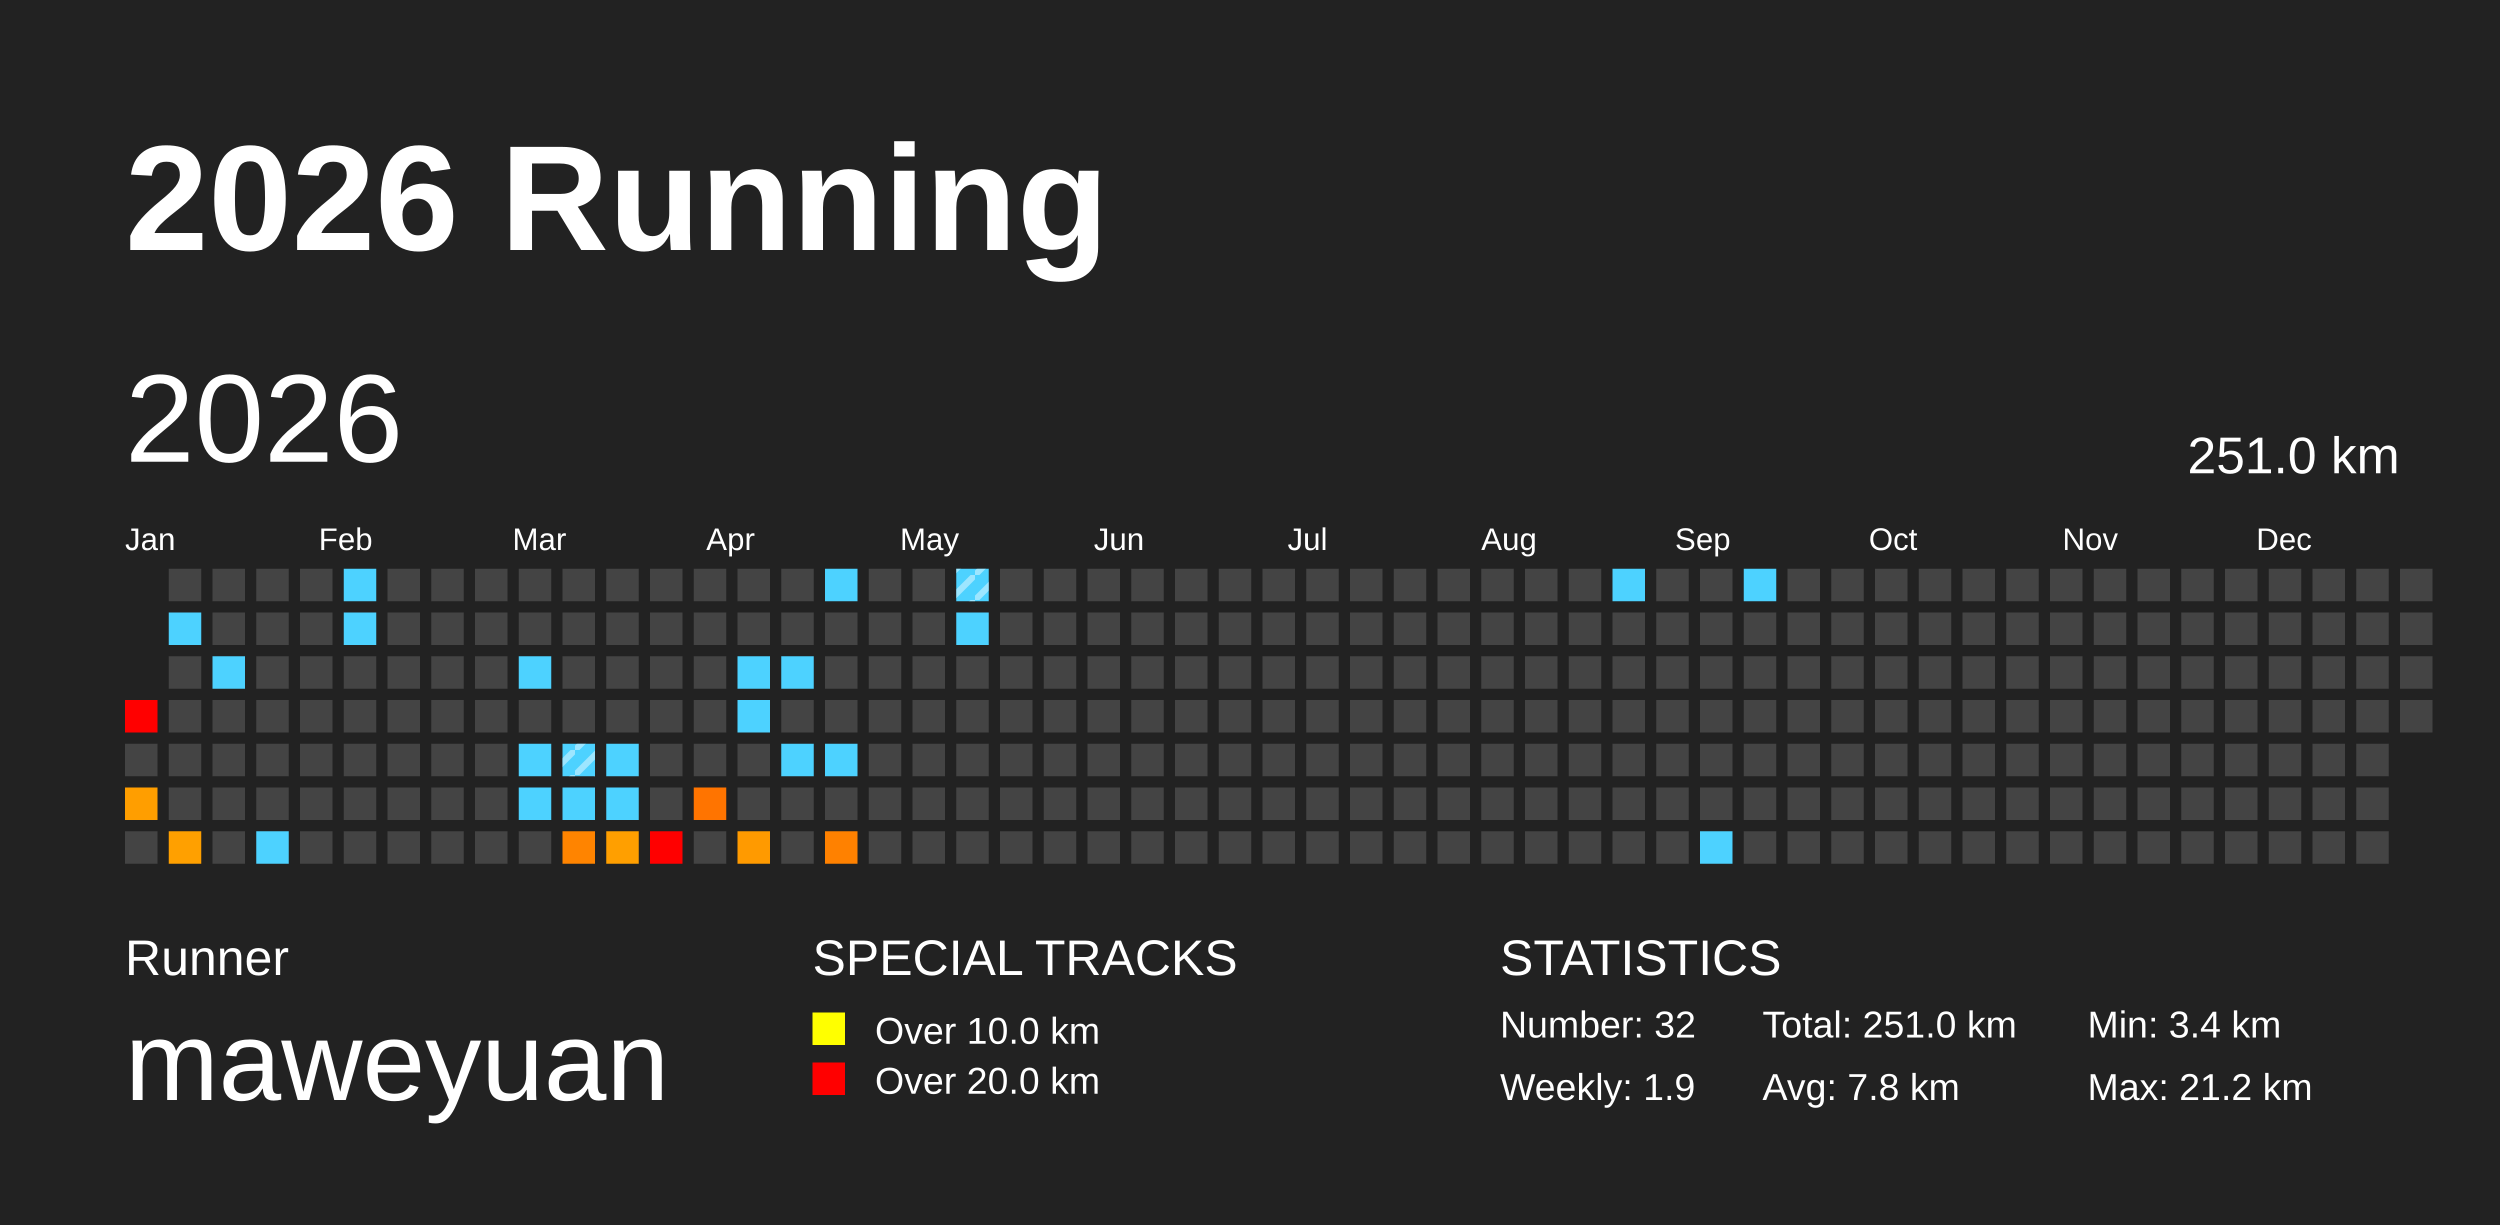
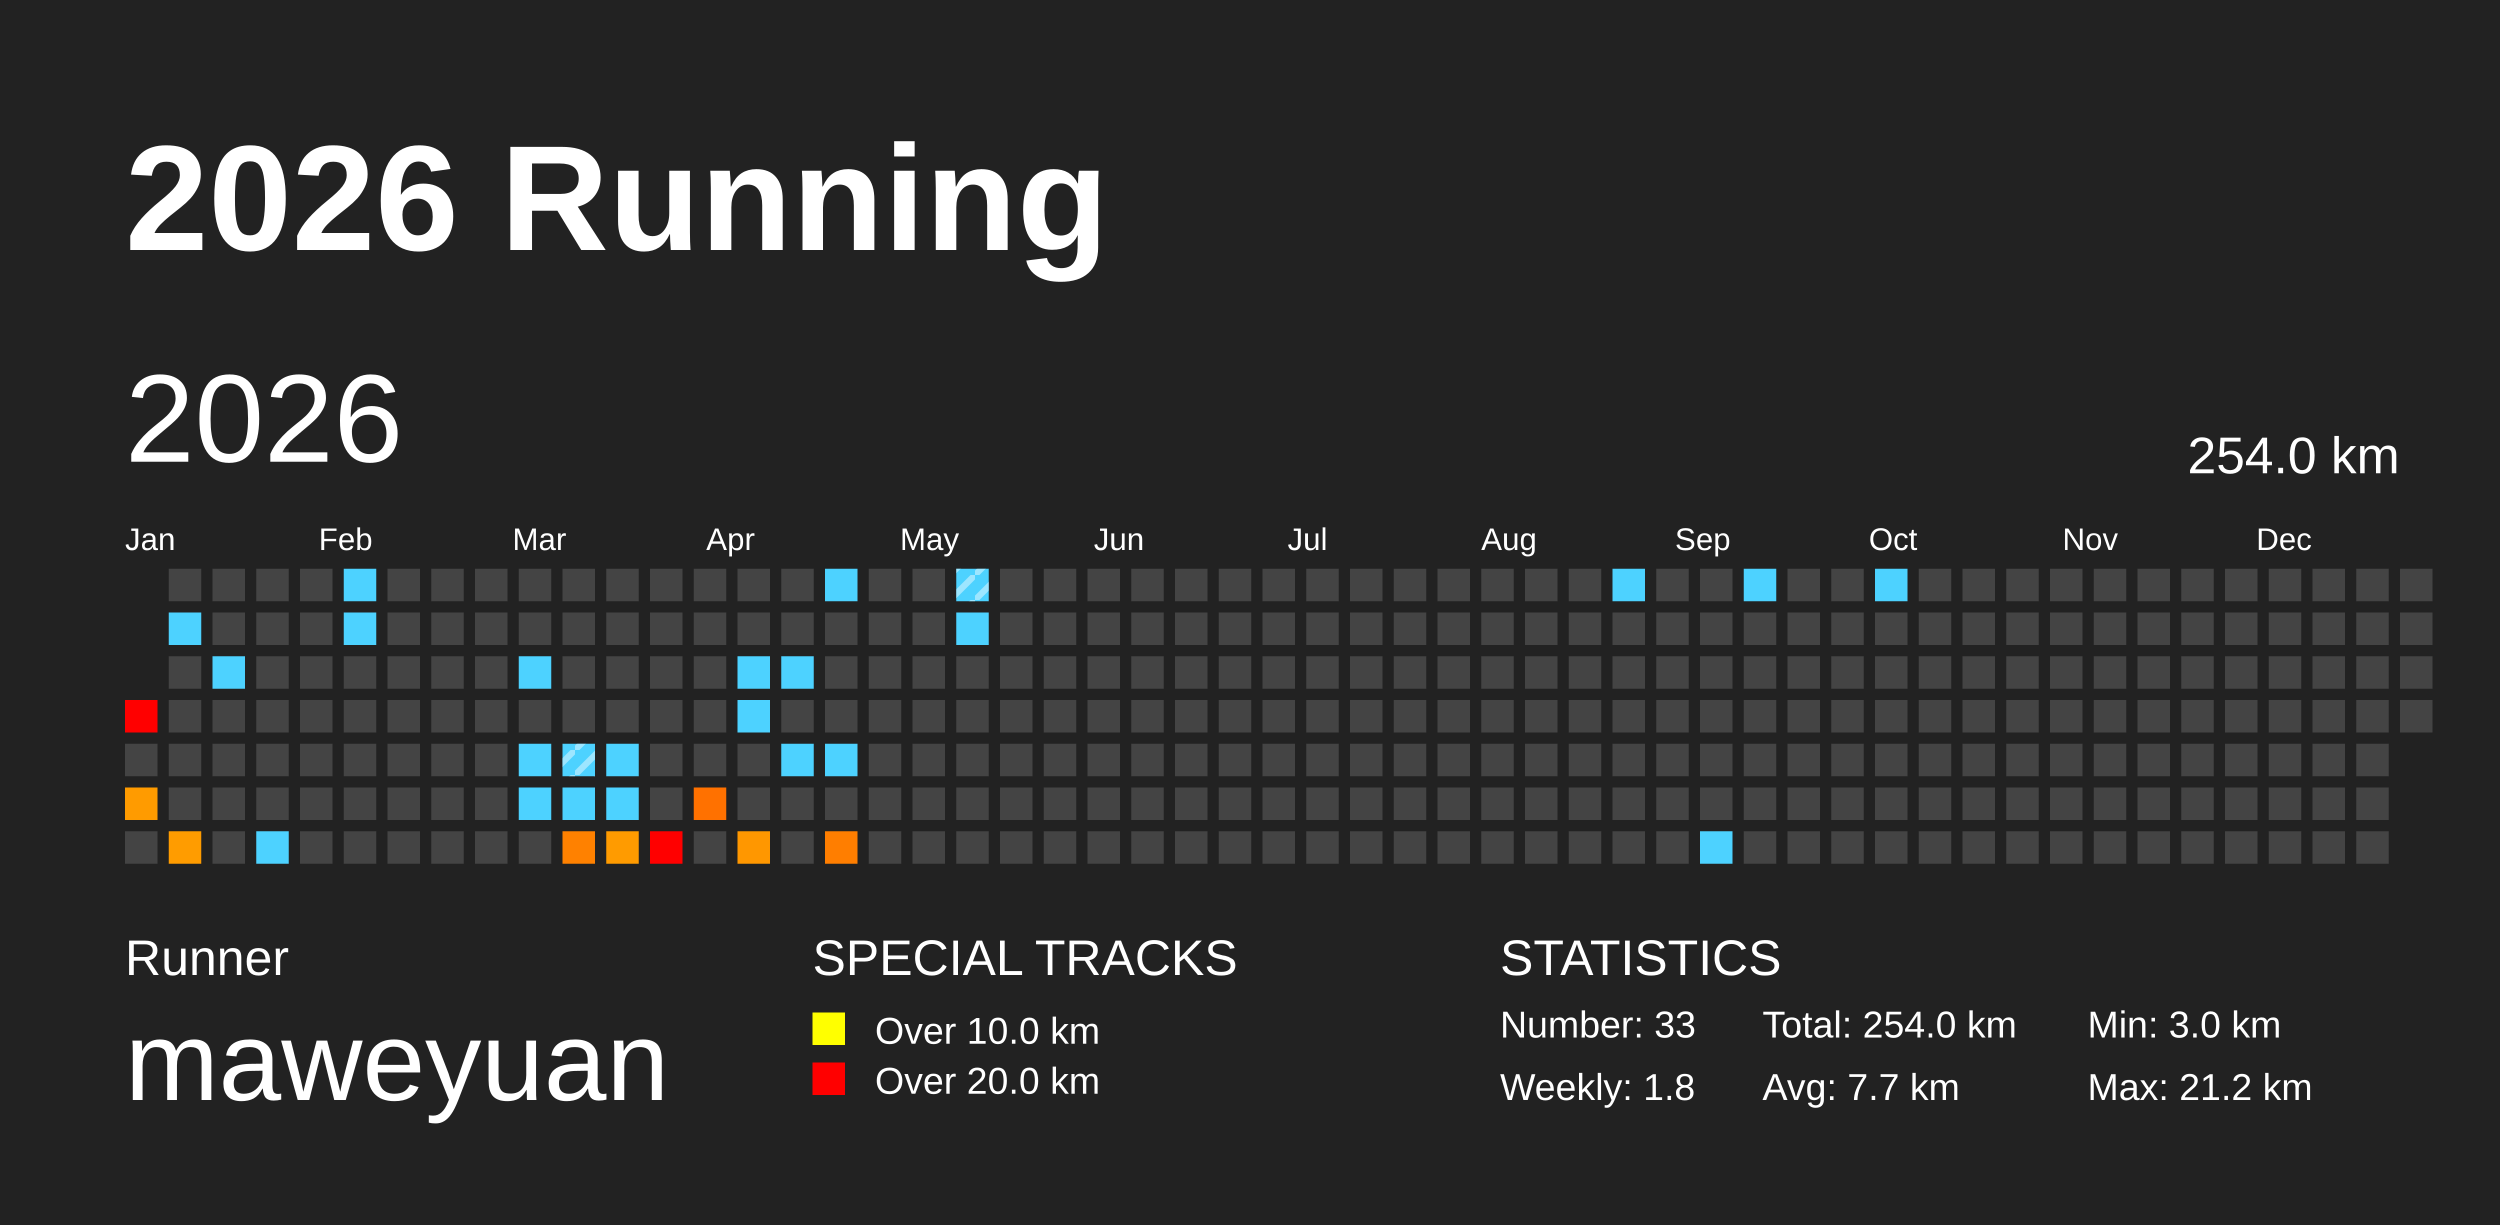
<svg xmlns="http://www.w3.org/2000/svg" baseProfile="full" height="98mm" version="1.1" viewBox="0,0,200,98" width="200mm">
  <defs>
    <pattern height="2" id="indoor-stripe" patternUnits="userSpaceOnUse" width="2">
      <line stroke="white" stroke-opacity="0.45" stroke-width="0.5" x1="0" x2="2" y1="2" y2="0" />
    </pattern>
  </defs>
  <rect fill="#222222" height="98" width="200" x="0" y="0" />
  <text fill="#FFFFFF" style="font-size:12px; font-family:Arial; font-weight:bold;" x="10" y="20">2026 Running</text>
  <text fill="#FFFFFF" style="font-size:4px; font-family:Arial" x="10" y="78">Runner</text>
  <text fill="#FFFFFF" style="font-size:9px; font-family:Arial" x="10" y="88">maweyuan</text>
  <text fill="#FFFFFF" style="font-size:4px; font-family:Arial" x="65" y="78">SPECIAL TRACKS</text>
  <rect fill="yellow" height="2.6" width="2.6" x="65" y="81" />
  <text fill="#FFFFFF" style="font-size:3px; font-family:Arial" x="70" y="83.5">Over 10.0 km</text>
  <rect fill="red" height="2.6" width="2.6" x="65" y="85" />
  <text fill="#FFFFFF" style="font-size:3px; font-family:Arial" x="70" y="87.5">Over 20.0 km</text>
  <text fill="#FFFFFF" style="font-size:4px; font-family:Arial" x="120" y="78">STATISTICS</text>
-   <text fill="#FFFFFF" style="font-size:3px; font-family:Arial" x="120" y="83">Number: 32</text>
-   <text fill="#FFFFFF" style="font-size:3px; font-family:Arial" x="120" y="88">Weekly: 1.9</text>
-   <text fill="#FFFFFF" style="font-size:3px; font-family:Arial" x="141" y="83">Total: 251.0 km</text>
-   <text fill="#FFFFFF" style="font-size:3px; font-family:Arial" x="141" y="88">Avg: 7.8 km</text>
-   <text fill="#FFFFFF" style="font-size:3px; font-family:Arial" x="167" y="83">Min: 3.4 km</text>
+   <text fill="#FFFFFF" style="font-size:3px; font-family:Arial" x="120" y="83">Number: 33</text>
+   <text fill="#FFFFFF" style="font-size:3px; font-family:Arial" x="120" y="88">Weekly: 1.8</text>
+   <text fill="#FFFFFF" style="font-size:3px; font-family:Arial" x="141" y="83">Total: 254.0 km</text>
+   <text fill="#FFFFFF" style="font-size:3px; font-family:Arial" x="141" y="88">Avg: 7.7 km</text>
+   <text fill="#FFFFFF" style="font-size:3px; font-family:Arial" x="167" y="83">Min: 3.0 km</text>
  <text fill="#FFFFFF" style="font-size:3px; font-family:Arial" x="167" y="88">Max: 21.2 km</text>
  <text dominant-baseline="hanging" fill="#FFFFFF" style="font-size:10.0px; font-family:Arial;" x="10" y="30">2026</text>
-   <text dominant-baseline="hanging" fill="#FFFFFF" style="font-size:4.125px; font-family:Arial;" x="175" y="35">251.0 km</text>
+   <text dominant-baseline="hanging" fill="#FFFFFF" style="font-size:4.125px; font-family:Arial;" x="175" y="35">254.0 km</text>
  <text fill="#FFFFFF" style="font-size:2.5px; font-family:Arial" x="10.0" y="44">Jan</text>
  <text fill="#FFFFFF" style="font-size:2.5px; font-family:Arial" x="25.5" y="44">Feb</text>
  <text fill="#FFFFFF" style="font-size:2.5px; font-family:Arial" x="41.0" y="44">Mar</text>
  <text fill="#FFFFFF" style="font-size:2.5px; font-family:Arial" x="56.5" y="44">Apr</text>
  <text fill="#FFFFFF" style="font-size:2.5px; font-family:Arial" x="72.0" y="44">May</text>
  <text fill="#FFFFFF" style="font-size:2.5px; font-family:Arial" x="87.5" y="44">Jun</text>
  <text fill="#FFFFFF" style="font-size:2.5px; font-family:Arial" x="103.0" y="44">Jul</text>
  <text fill="#FFFFFF" style="font-size:2.5px; font-family:Arial" x="118.5" y="44">Aug</text>
  <text fill="#FFFFFF" style="font-size:2.5px; font-family:Arial" x="134.0" y="44">Sep</text>
  <text fill="#FFFFFF" style="font-size:2.5px; font-family:Arial" x="149.5" y="44">Oct</text>
  <text fill="#FFFFFF" style="font-size:2.5px; font-family:Arial" x="165.0" y="44">Nov</text>
  <text fill="#FFFFFF" style="font-size:2.5px; font-family:Arial" x="180.5" y="44">Dec</text>
  <rect fill="red" height="2.6" width="2.6" x="10.0" y="56.0" />
  <rect fill="#444444" height="2.6" width="2.6" x="10.0" y="59.5" />
-   <rect fill="#ff9e00" height="2.6" width="2.6" x="10.0" y="63.0" />
+   <rect fill="#ff9b00" height="2.6" width="2.6" x="10.0" y="63.0" />
  <rect fill="#444444" height="2.6" width="2.6" x="10.0" y="66.5" />
  <rect fill="#444444" height="2.6" width="2.6" x="13.5" y="45.5" />
  <rect fill="#4dd2ff" height="2.6" width="2.6" x="13.5" y="49.0" />
  <rect fill="#444444" height="2.6" width="2.6" x="13.5" y="52.5" />
  <rect fill="#444444" height="2.6" width="2.6" x="13.5" y="56.0" />
  <rect fill="#444444" height="2.6" width="2.6" x="13.5" y="59.5" />
  <rect fill="#444444" height="2.6" width="2.6" x="13.5" y="63.0" />
-   <rect fill="#ffa000" height="2.6" width="2.6" x="13.5" y="66.5" />
+   <rect fill="#ff9c00" height="2.6" width="2.6" x="13.5" y="66.5" />
  <rect fill="#444444" height="2.6" width="2.6" x="17.0" y="45.5" />
  <rect fill="#444444" height="2.6" width="2.6" x="17.0" y="49.0" />
  <rect fill="#4dd2ff" height="2.6" width="2.6" x="17.0" y="52.5" />
  <rect fill="#444444" height="2.6" width="2.6" x="17.0" y="56.0" />
  <rect fill="#444444" height="2.6" width="2.6" x="17.0" y="59.5" />
  <rect fill="#444444" height="2.6" width="2.6" x="17.0" y="63.0" />
  <rect fill="#444444" height="2.6" width="2.6" x="17.0" y="66.5" />
  <rect fill="#444444" height="2.6" width="2.6" x="20.5" y="45.5" />
  <rect fill="#444444" height="2.6" width="2.6" x="20.5" y="49.0" />
  <rect fill="#444444" height="2.6" width="2.6" x="20.5" y="52.5" />
  <rect fill="#444444" height="2.6" width="2.6" x="20.5" y="56.0" />
  <rect fill="#444444" height="2.6" width="2.6" x="20.5" y="59.5" />
  <rect fill="#444444" height="2.6" width="2.6" x="20.5" y="63.0" />
  <rect fill="#4dd2ff" height="2.6" width="2.6" x="20.5" y="66.5" />
  <rect fill="#444444" height="2.6" width="2.6" x="24.0" y="45.5" />
  <rect fill="#444444" height="2.6" width="2.6" x="24.0" y="49.0" />
  <rect fill="#444444" height="2.6" width="2.6" x="24.0" y="52.5" />
  <rect fill="#444444" height="2.6" width="2.6" x="24.0" y="56.0" />
  <rect fill="#444444" height="2.6" width="2.6" x="24.0" y="59.5" />
  <rect fill="#444444" height="2.6" width="2.6" x="24.0" y="63.0" />
  <rect fill="#444444" height="2.6" width="2.6" x="24.0" y="66.5" />
  <rect fill="#4dd2ff" height="2.6" width="2.6" x="27.5" y="45.5" />
  <rect fill="#4dd2ff" height="2.6" width="2.6" x="27.5" y="49.0" />
  <rect fill="#444444" height="2.6" width="2.6" x="27.5" y="52.5" />
  <rect fill="#444444" height="2.6" width="2.6" x="27.5" y="56.0" />
  <rect fill="#444444" height="2.6" width="2.6" x="27.5" y="59.5" />
  <rect fill="#444444" height="2.6" width="2.6" x="27.5" y="63.0" />
  <rect fill="#444444" height="2.6" width="2.6" x="27.5" y="66.5" />
  <rect fill="#444444" height="2.6" width="2.6" x="31.0" y="45.5" />
  <rect fill="#444444" height="2.6" width="2.6" x="31.0" y="49.0" />
  <rect fill="#444444" height="2.6" width="2.6" x="31.0" y="52.5" />
  <rect fill="#444444" height="2.6" width="2.6" x="31.0" y="56.0" />
  <rect fill="#444444" height="2.6" width="2.6" x="31.0" y="59.5" />
  <rect fill="#444444" height="2.6" width="2.6" x="31.0" y="63.0" />
  <rect fill="#444444" height="2.6" width="2.6" x="31.0" y="66.5" />
  <rect fill="#444444" height="2.6" width="2.6" x="34.5" y="45.5" />
  <rect fill="#444444" height="2.6" width="2.6" x="34.5" y="49.0" />
  <rect fill="#444444" height="2.6" width="2.6" x="34.5" y="52.5" />
  <rect fill="#444444" height="2.6" width="2.6" x="34.5" y="56.0" />
  <rect fill="#444444" height="2.6" width="2.6" x="34.5" y="59.5" />
  <rect fill="#444444" height="2.6" width="2.6" x="34.5" y="63.0" />
  <rect fill="#444444" height="2.6" width="2.6" x="34.5" y="66.5" />
  <rect fill="#444444" height="2.6" width="2.6" x="38.0" y="45.5" />
  <rect fill="#444444" height="2.6" width="2.6" x="38.0" y="49.0" />
  <rect fill="#444444" height="2.6" width="2.6" x="38.0" y="52.5" />
  <rect fill="#444444" height="2.6" width="2.6" x="38.0" y="56.0" />
  <rect fill="#444444" height="2.6" width="2.6" x="38.0" y="59.5" />
  <rect fill="#444444" height="2.6" width="2.6" x="38.0" y="63.0" />
  <rect fill="#444444" height="2.6" width="2.6" x="38.0" y="66.5" />
  <rect fill="#444444" height="2.6" width="2.6" x="41.5" y="45.5" />
  <rect fill="#444444" height="2.6" width="2.6" x="41.5" y="49.0" />
  <rect fill="#4dd2ff" height="2.6" width="2.6" x="41.5" y="52.5" />
  <rect fill="#444444" height="2.6" width="2.6" x="41.5" y="56.0" />
  <rect fill="#4dd2ff" height="2.6" width="2.6" x="41.5" y="59.5" />
  <rect fill="#4dd2ff" height="2.6" width="2.6" x="41.5" y="63.0" />
  <rect fill="#444444" height="2.6" width="2.6" x="41.5" y="66.5" />
  <rect fill="#444444" height="2.6" width="2.6" x="45.0" y="45.5" />
  <rect fill="#444444" height="2.6" width="2.6" x="45.0" y="49.0" />
  <rect fill="#444444" height="2.6" width="2.6" x="45.0" y="52.5" />
  <rect fill="#444444" height="2.6" width="2.6" x="45.0" y="56.0" />
  <rect fill="#4dd2ff" height="2.6" width="2.6" x="45.0" y="59.5" />
  <rect fill="url(#indoor-stripe)" height="2.6" style="pointer-events: none;" width="2.6" x="45.0" y="59.5" />
  <rect fill="#4dd2ff" height="2.6" width="2.6" x="45.0" y="63.0" />
-   <rect fill="#ff8400" height="2.6" width="2.6" x="45.0" y="66.5" />
+   <rect fill="#ff8100" height="2.6" width="2.6" x="45.0" y="66.5" />
  <rect fill="#444444" height="2.6" width="2.6" x="48.5" y="45.5" />
  <rect fill="#444444" height="2.6" width="2.6" x="48.5" y="49.0" />
  <rect fill="#444444" height="2.6" width="2.6" x="48.5" y="52.5" />
  <rect fill="#444444" height="2.6" width="2.6" x="48.5" y="56.0" />
  <rect fill="#4dd2ff" height="2.6" width="2.6" x="48.5" y="59.5" />
  <rect fill="#4dd2ff" height="2.6" width="2.6" x="48.5" y="63.0" />
-   <rect fill="#ff9f00" height="2.6" width="2.6" x="48.5" y="66.5" />
+   <rect fill="#ff9b00" height="2.6" width="2.6" x="48.5" y="66.5" />
  <rect fill="#444444" height="2.6" width="2.6" x="52.0" y="45.5" />
  <rect fill="#444444" height="2.6" width="2.6" x="52.0" y="49.0" />
  <rect fill="#444444" height="2.6" width="2.6" x="52.0" y="52.5" />
  <rect fill="#444444" height="2.6" width="2.6" x="52.0" y="56.0" />
  <rect fill="#444444" height="2.6" width="2.6" x="52.0" y="59.5" />
  <rect fill="#444444" height="2.6" width="2.6" x="52.0" y="63.0" />
  <rect fill="red" height="2.6" width="2.6" x="52.0" y="66.5" />
  <rect fill="#444444" height="2.6" width="2.6" x="55.5" y="45.5" />
  <rect fill="#444444" height="2.6" width="2.6" x="55.5" y="49.0" />
  <rect fill="#444444" height="2.6" width="2.6" x="55.5" y="52.5" />
  <rect fill="#444444" height="2.6" width="2.6" x="55.5" y="56.0" />
  <rect fill="#444444" height="2.6" width="2.6" x="55.5" y="59.5" />
-   <rect fill="#ff7400" height="2.6" width="2.6" x="55.5" y="63.0" />
+   <rect fill="#ff7100" height="2.6" width="2.6" x="55.5" y="63.0" />
  <rect fill="#444444" height="2.6" width="2.6" x="55.5" y="66.5" />
  <rect fill="#444444" height="2.6" width="2.6" x="59.0" y="45.5" />
  <rect fill="#444444" height="2.6" width="2.6" x="59.0" y="49.0" />
  <rect fill="#4dd2ff" height="2.6" width="2.6" x="59.0" y="52.5" />
  <rect fill="#4dd2ff" height="2.6" width="2.6" x="59.0" y="56.0" />
  <rect fill="#444444" height="2.6" width="2.6" x="59.0" y="59.5" />
  <rect fill="#444444" height="2.6" width="2.6" x="59.0" y="63.0" />
-   <rect fill="#ff9a00" height="2.6" width="2.6" x="59.0" y="66.5" />
+   <rect fill="#ff9700" height="2.6" width="2.6" x="59.0" y="66.5" />
  <rect fill="#444444" height="2.6" width="2.6" x="62.5" y="45.5" />
  <rect fill="#444444" height="2.6" width="2.6" x="62.5" y="49.0" />
  <rect fill="#4dd2ff" height="2.6" width="2.6" x="62.5" y="52.5" />
  <rect fill="#444444" height="2.6" width="2.6" x="62.5" y="56.0" />
  <rect fill="#4dd2ff" height="2.6" width="2.6" x="62.5" y="59.5" />
  <rect fill="#444444" height="2.6" width="2.6" x="62.5" y="63.0" />
  <rect fill="#444444" height="2.6" width="2.6" x="62.5" y="66.5" />
  <rect fill="#4dd2ff" height="2.6" width="2.6" x="66.0" y="45.5" />
  <rect fill="#444444" height="2.6" width="2.6" x="66.0" y="49.0" />
  <rect fill="#444444" height="2.6" width="2.6" x="66.0" y="52.5" />
  <rect fill="#444444" height="2.6" width="2.6" x="66.0" y="56.0" />
  <rect fill="#4dd2ff" height="2.6" width="2.6" x="66.0" y="59.5" />
  <rect fill="#444444" height="2.6" width="2.6" x="66.0" y="63.0" />
-   <rect fill="#ff8100" height="2.6" width="2.6" x="66.0" y="66.5" />
+   <rect fill="#ff7e00" height="2.6" width="2.6" x="66.0" y="66.5" />
  <rect fill="#444444" height="2.6" width="2.6" x="69.5" y="45.5" />
  <rect fill="#444444" height="2.6" width="2.6" x="69.5" y="49.0" />
  <rect fill="#444444" height="2.6" width="2.6" x="69.5" y="52.5" />
  <rect fill="#444444" height="2.6" width="2.6" x="69.5" y="56.0" />
  <rect fill="#444444" height="2.6" width="2.6" x="69.5" y="59.5" />
  <rect fill="#444444" height="2.6" width="2.6" x="69.5" y="63.0" />
  <rect fill="#444444" height="2.6" width="2.6" x="69.5" y="66.5" />
  <rect fill="#444444" height="2.6" width="2.6" x="73.0" y="45.5" />
  <rect fill="#444444" height="2.6" width="2.6" x="73.0" y="49.0" />
  <rect fill="#444444" height="2.6" width="2.6" x="73.0" y="52.5" />
  <rect fill="#444444" height="2.6" width="2.6" x="73.0" y="56.0" />
  <rect fill="#444444" height="2.6" width="2.6" x="73.0" y="59.5" />
  <rect fill="#444444" height="2.6" width="2.6" x="73.0" y="63.0" />
  <rect fill="#444444" height="2.6" width="2.6" x="73.0" y="66.5" />
  <rect fill="#4dd2ff" height="2.6" width="2.6" x="76.5" y="45.5" />
  <rect fill="url(#indoor-stripe)" height="2.6" style="pointer-events: none;" width="2.6" x="76.5" y="45.5" />
  <rect fill="#4dd2ff" height="2.6" width="2.6" x="76.5" y="49.0" />
  <rect fill="#444444" height="2.6" width="2.6" x="76.5" y="52.5" />
  <rect fill="#444444" height="2.6" width="2.6" x="76.5" y="56.0" />
  <rect fill="#444444" height="2.6" width="2.6" x="76.5" y="59.5" />
  <rect fill="#444444" height="2.6" width="2.6" x="76.5" y="63.0" />
  <rect fill="#444444" height="2.6" width="2.6" x="76.5" y="66.5" />
  <rect fill="#444444" height="2.6" width="2.6" x="80.0" y="45.5" />
  <rect fill="#444444" height="2.6" width="2.6" x="80.0" y="49.0" />
  <rect fill="#444444" height="2.6" width="2.6" x="80.0" y="52.5" />
  <rect fill="#444444" height="2.6" width="2.6" x="80.0" y="56.0" />
  <rect fill="#444444" height="2.6" width="2.6" x="80.0" y="59.5" />
  <rect fill="#444444" height="2.6" width="2.6" x="80.0" y="63.0" />
  <rect fill="#444444" height="2.6" width="2.6" x="80.0" y="66.5" />
  <rect fill="#444444" height="2.6" width="2.6" x="83.5" y="45.5" />
  <rect fill="#444444" height="2.6" width="2.6" x="83.5" y="49.0" />
  <rect fill="#444444" height="2.6" width="2.6" x="83.5" y="52.5" />
  <rect fill="#444444" height="2.6" width="2.6" x="83.5" y="56.0" />
  <rect fill="#444444" height="2.6" width="2.6" x="83.5" y="59.5" />
  <rect fill="#444444" height="2.6" width="2.6" x="83.5" y="63.0" />
  <rect fill="#444444" height="2.6" width="2.6" x="83.5" y="66.5" />
  <rect fill="#444444" height="2.6" width="2.6" x="87.0" y="45.5" />
  <rect fill="#444444" height="2.6" width="2.6" x="87.0" y="49.0" />
  <rect fill="#444444" height="2.6" width="2.6" x="87.0" y="52.5" />
  <rect fill="#444444" height="2.6" width="2.6" x="87.0" y="56.0" />
  <rect fill="#444444" height="2.6" width="2.6" x="87.0" y="59.5" />
  <rect fill="#444444" height="2.6" width="2.6" x="87.0" y="63.0" />
  <rect fill="#444444" height="2.6" width="2.6" x="87.0" y="66.5" />
  <rect fill="#444444" height="2.6" width="2.6" x="90.5" y="45.5" />
  <rect fill="#444444" height="2.6" width="2.6" x="90.5" y="49.0" />
  <rect fill="#444444" height="2.6" width="2.6" x="90.5" y="52.5" />
  <rect fill="#444444" height="2.6" width="2.6" x="90.5" y="56.0" />
  <rect fill="#444444" height="2.6" width="2.6" x="90.5" y="59.5" />
  <rect fill="#444444" height="2.6" width="2.6" x="90.5" y="63.0" />
  <rect fill="#444444" height="2.6" width="2.6" x="90.5" y="66.5" />
  <rect fill="#444444" height="2.6" width="2.6" x="94.0" y="45.5" />
  <rect fill="#444444" height="2.6" width="2.6" x="94.0" y="49.0" />
  <rect fill="#444444" height="2.6" width="2.6" x="94.0" y="52.5" />
  <rect fill="#444444" height="2.6" width="2.6" x="94.0" y="56.0" />
  <rect fill="#444444" height="2.6" width="2.6" x="94.0" y="59.5" />
  <rect fill="#444444" height="2.6" width="2.6" x="94.0" y="63.0" />
  <rect fill="#444444" height="2.6" width="2.6" x="94.0" y="66.5" />
  <rect fill="#444444" height="2.6" width="2.6" x="97.5" y="45.5" />
  <rect fill="#444444" height="2.6" width="2.6" x="97.5" y="49.0" />
  <rect fill="#444444" height="2.6" width="2.6" x="97.5" y="52.5" />
  <rect fill="#444444" height="2.6" width="2.6" x="97.5" y="56.0" />
  <rect fill="#444444" height="2.6" width="2.6" x="97.5" y="59.5" />
  <rect fill="#444444" height="2.6" width="2.6" x="97.5" y="63.0" />
  <rect fill="#444444" height="2.6" width="2.6" x="97.5" y="66.5" />
  <rect fill="#444444" height="2.6" width="2.6" x="101.0" y="45.5" />
  <rect fill="#444444" height="2.6" width="2.6" x="101.0" y="49.0" />
  <rect fill="#444444" height="2.6" width="2.6" x="101.0" y="52.5" />
  <rect fill="#444444" height="2.6" width="2.6" x="101.0" y="56.0" />
  <rect fill="#444444" height="2.6" width="2.6" x="101.0" y="59.5" />
  <rect fill="#444444" height="2.6" width="2.6" x="101.0" y="63.0" />
  <rect fill="#444444" height="2.6" width="2.6" x="101.0" y="66.5" />
  <rect fill="#444444" height="2.6" width="2.6" x="104.5" y="45.5" />
  <rect fill="#444444" height="2.6" width="2.6" x="104.5" y="49.0" />
  <rect fill="#444444" height="2.6" width="2.6" x="104.5" y="52.5" />
  <rect fill="#444444" height="2.6" width="2.6" x="104.5" y="56.0" />
  <rect fill="#444444" height="2.6" width="2.6" x="104.5" y="59.5" />
  <rect fill="#444444" height="2.6" width="2.6" x="104.5" y="63.0" />
  <rect fill="#444444" height="2.6" width="2.6" x="104.5" y="66.5" />
  <rect fill="#444444" height="2.6" width="2.6" x="108.0" y="45.5" />
  <rect fill="#444444" height="2.6" width="2.6" x="108.0" y="49.0" />
  <rect fill="#444444" height="2.6" width="2.6" x="108.0" y="52.5" />
  <rect fill="#444444" height="2.6" width="2.6" x="108.0" y="56.0" />
  <rect fill="#444444" height="2.6" width="2.6" x="108.0" y="59.5" />
  <rect fill="#444444" height="2.6" width="2.6" x="108.0" y="63.0" />
  <rect fill="#444444" height="2.6" width="2.6" x="108.0" y="66.5" />
  <rect fill="#444444" height="2.6" width="2.6" x="111.5" y="45.5" />
  <rect fill="#444444" height="2.6" width="2.6" x="111.5" y="49.0" />
  <rect fill="#444444" height="2.6" width="2.6" x="111.5" y="52.5" />
  <rect fill="#444444" height="2.6" width="2.6" x="111.5" y="56.0" />
  <rect fill="#444444" height="2.6" width="2.6" x="111.5" y="59.5" />
  <rect fill="#444444" height="2.6" width="2.6" x="111.5" y="63.0" />
  <rect fill="#444444" height="2.6" width="2.6" x="111.5" y="66.5" />
  <rect fill="#444444" height="2.6" width="2.6" x="115.0" y="45.5" />
  <rect fill="#444444" height="2.6" width="2.6" x="115.0" y="49.0" />
  <rect fill="#444444" height="2.6" width="2.6" x="115.0" y="52.5" />
  <rect fill="#444444" height="2.6" width="2.6" x="115.0" y="56.0" />
  <rect fill="#444444" height="2.6" width="2.6" x="115.0" y="59.5" />
  <rect fill="#444444" height="2.6" width="2.6" x="115.0" y="63.0" />
  <rect fill="#444444" height="2.6" width="2.6" x="115.0" y="66.5" />
  <rect fill="#444444" height="2.6" width="2.6" x="118.5" y="45.5" />
  <rect fill="#444444" height="2.6" width="2.6" x="118.5" y="49.0" />
  <rect fill="#444444" height="2.6" width="2.6" x="118.5" y="52.5" />
  <rect fill="#444444" height="2.6" width="2.6" x="118.5" y="56.0" />
  <rect fill="#444444" height="2.6" width="2.6" x="118.5" y="59.5" />
  <rect fill="#444444" height="2.6" width="2.6" x="118.5" y="63.0" />
  <rect fill="#444444" height="2.6" width="2.6" x="118.5" y="66.5" />
  <rect fill="#444444" height="2.6" width="2.6" x="122.0" y="45.5" />
  <rect fill="#444444" height="2.6" width="2.6" x="122.0" y="49.0" />
  <rect fill="#444444" height="2.6" width="2.6" x="122.0" y="52.5" />
  <rect fill="#444444" height="2.6" width="2.6" x="122.0" y="56.0" />
  <rect fill="#444444" height="2.6" width="2.6" x="122.0" y="59.5" />
  <rect fill="#444444" height="2.6" width="2.6" x="122.0" y="63.0" />
  <rect fill="#444444" height="2.6" width="2.6" x="122.0" y="66.5" />
  <rect fill="#444444" height="2.6" width="2.6" x="125.5" y="45.5" />
  <rect fill="#444444" height="2.6" width="2.6" x="125.5" y="49.0" />
  <rect fill="#444444" height="2.6" width="2.6" x="125.5" y="52.5" />
  <rect fill="#444444" height="2.6" width="2.6" x="125.5" y="56.0" />
  <rect fill="#444444" height="2.6" width="2.6" x="125.5" y="59.5" />
  <rect fill="#444444" height="2.6" width="2.6" x="125.5" y="63.0" />
  <rect fill="#444444" height="2.6" width="2.6" x="125.5" y="66.5" />
  <rect fill="#4dd2ff" height="2.6" width="2.6" x="129.0" y="45.5" />
  <rect fill="#444444" height="2.6" width="2.6" x="129.0" y="49.0" />
  <rect fill="#444444" height="2.6" width="2.6" x="129.0" y="52.5" />
  <rect fill="#444444" height="2.6" width="2.6" x="129.0" y="56.0" />
  <rect fill="#444444" height="2.6" width="2.6" x="129.0" y="59.5" />
  <rect fill="#444444" height="2.6" width="2.6" x="129.0" y="63.0" />
  <rect fill="#444444" height="2.6" width="2.6" x="129.0" y="66.5" />
  <rect fill="#444444" height="2.6" width="2.6" x="132.5" y="45.5" />
  <rect fill="#444444" height="2.6" width="2.6" x="132.5" y="49.0" />
  <rect fill="#444444" height="2.6" width="2.6" x="132.5" y="52.5" />
  <rect fill="#444444" height="2.6" width="2.6" x="132.5" y="56.0" />
  <rect fill="#444444" height="2.6" width="2.6" x="132.5" y="59.5" />
  <rect fill="#444444" height="2.6" width="2.6" x="132.5" y="63.0" />
  <rect fill="#444444" height="2.6" width="2.6" x="132.5" y="66.5" />
  <rect fill="#444444" height="2.6" width="2.6" x="136.0" y="45.5" />
  <rect fill="#444444" height="2.6" width="2.6" x="136.0" y="49.0" />
  <rect fill="#444444" height="2.6" width="2.6" x="136.0" y="52.5" />
  <rect fill="#444444" height="2.6" width="2.6" x="136.0" y="56.0" />
  <rect fill="#444444" height="2.6" width="2.6" x="136.0" y="59.5" />
  <rect fill="#444444" height="2.6" width="2.6" x="136.0" y="63.0" />
  <rect fill="#4dd2ff" height="2.6" width="2.6" x="136.0" y="66.5" />
  <rect fill="#4dd2ff" height="2.6" width="2.6" x="139.5" y="45.5" />
  <rect fill="#444444" height="2.6" width="2.6" x="139.5" y="49.0" />
  <rect fill="#444444" height="2.6" width="2.6" x="139.5" y="52.5" />
  <rect fill="#444444" height="2.6" width="2.6" x="139.5" y="56.0" />
  <rect fill="#444444" height="2.6" width="2.6" x="139.5" y="59.5" />
  <rect fill="#444444" height="2.6" width="2.6" x="139.5" y="63.0" />
  <rect fill="#444444" height="2.6" width="2.6" x="139.5" y="66.5" />
  <rect fill="#444444" height="2.6" width="2.6" x="143.0" y="45.5" />
  <rect fill="#444444" height="2.6" width="2.6" x="143.0" y="49.0" />
  <rect fill="#444444" height="2.6" width="2.6" x="143.0" y="52.5" />
  <rect fill="#444444" height="2.6" width="2.6" x="143.0" y="56.0" />
  <rect fill="#444444" height="2.6" width="2.6" x="143.0" y="59.5" />
  <rect fill="#444444" height="2.6" width="2.6" x="143.0" y="63.0" />
  <rect fill="#444444" height="2.6" width="2.6" x="143.0" y="66.5" />
  <rect fill="#444444" height="2.6" width="2.6" x="146.5" y="45.5" />
  <rect fill="#444444" height="2.6" width="2.6" x="146.5" y="49.0" />
  <rect fill="#444444" height="2.6" width="2.6" x="146.5" y="52.5" />
  <rect fill="#444444" height="2.6" width="2.6" x="146.5" y="56.0" />
  <rect fill="#444444" height="2.6" width="2.6" x="146.5" y="59.5" />
  <rect fill="#444444" height="2.6" width="2.6" x="146.5" y="63.0" />
  <rect fill="#444444" height="2.6" width="2.6" x="146.5" y="66.5" />
-   <rect fill="#444444" height="2.6" width="2.6" x="150.0" y="45.5" />
+   <rect fill="#4dd2ff" height="2.6" width="2.6" x="150.0" y="45.5" />
  <rect fill="#444444" height="2.6" width="2.6" x="150.0" y="49.0" />
  <rect fill="#444444" height="2.6" width="2.6" x="150.0" y="52.5" />
  <rect fill="#444444" height="2.6" width="2.6" x="150.0" y="56.0" />
  <rect fill="#444444" height="2.6" width="2.6" x="150.0" y="59.5" />
  <rect fill="#444444" height="2.6" width="2.6" x="150.0" y="63.0" />
  <rect fill="#444444" height="2.6" width="2.6" x="150.0" y="66.5" />
  <rect fill="#444444" height="2.6" width="2.6" x="153.5" y="45.5" />
  <rect fill="#444444" height="2.6" width="2.6" x="153.5" y="49.0" />
  <rect fill="#444444" height="2.6" width="2.6" x="153.5" y="52.5" />
  <rect fill="#444444" height="2.6" width="2.6" x="153.5" y="56.0" />
  <rect fill="#444444" height="2.6" width="2.6" x="153.5" y="59.5" />
  <rect fill="#444444" height="2.6" width="2.6" x="153.5" y="63.0" />
  <rect fill="#444444" height="2.6" width="2.6" x="153.5" y="66.5" />
  <rect fill="#444444" height="2.6" width="2.6" x="157.0" y="45.5" />
  <rect fill="#444444" height="2.6" width="2.6" x="157.0" y="49.0" />
  <rect fill="#444444" height="2.6" width="2.6" x="157.0" y="52.5" />
  <rect fill="#444444" height="2.6" width="2.6" x="157.0" y="56.0" />
  <rect fill="#444444" height="2.6" width="2.6" x="157.0" y="59.5" />
  <rect fill="#444444" height="2.6" width="2.6" x="157.0" y="63.0" />
  <rect fill="#444444" height="2.6" width="2.6" x="157.0" y="66.5" />
  <rect fill="#444444" height="2.6" width="2.6" x="160.5" y="45.5" />
  <rect fill="#444444" height="2.6" width="2.6" x="160.5" y="49.0" />
  <rect fill="#444444" height="2.6" width="2.6" x="160.5" y="52.5" />
  <rect fill="#444444" height="2.6" width="2.6" x="160.5" y="56.0" />
  <rect fill="#444444" height="2.6" width="2.6" x="160.5" y="59.5" />
  <rect fill="#444444" height="2.6" width="2.6" x="160.5" y="63.0" />
  <rect fill="#444444" height="2.6" width="2.6" x="160.5" y="66.5" />
  <rect fill="#444444" height="2.6" width="2.6" x="164.0" y="45.5" />
  <rect fill="#444444" height="2.6" width="2.6" x="164.0" y="49.0" />
  <rect fill="#444444" height="2.6" width="2.6" x="164.0" y="52.5" />
  <rect fill="#444444" height="2.6" width="2.6" x="164.0" y="56.0" />
  <rect fill="#444444" height="2.6" width="2.6" x="164.0" y="59.5" />
  <rect fill="#444444" height="2.6" width="2.6" x="164.0" y="63.0" />
  <rect fill="#444444" height="2.6" width="2.6" x="164.0" y="66.5" />
  <rect fill="#444444" height="2.6" width="2.6" x="167.5" y="45.5" />
  <rect fill="#444444" height="2.6" width="2.6" x="167.5" y="49.0" />
  <rect fill="#444444" height="2.6" width="2.6" x="167.5" y="52.5" />
  <rect fill="#444444" height="2.6" width="2.6" x="167.5" y="56.0" />
  <rect fill="#444444" height="2.6" width="2.6" x="167.5" y="59.5" />
  <rect fill="#444444" height="2.6" width="2.6" x="167.5" y="63.0" />
  <rect fill="#444444" height="2.6" width="2.6" x="167.5" y="66.5" />
  <rect fill="#444444" height="2.6" width="2.6" x="171.0" y="45.5" />
  <rect fill="#444444" height="2.6" width="2.6" x="171.0" y="49.0" />
  <rect fill="#444444" height="2.6" width="2.6" x="171.0" y="52.5" />
  <rect fill="#444444" height="2.6" width="2.6" x="171.0" y="56.0" />
  <rect fill="#444444" height="2.6" width="2.6" x="171.0" y="59.5" />
  <rect fill="#444444" height="2.6" width="2.6" x="171.0" y="63.0" />
  <rect fill="#444444" height="2.6" width="2.6" x="171.0" y="66.5" />
  <rect fill="#444444" height="2.6" width="2.6" x="174.5" y="45.5" />
  <rect fill="#444444" height="2.6" width="2.6" x="174.5" y="49.0" />
  <rect fill="#444444" height="2.6" width="2.6" x="174.5" y="52.5" />
  <rect fill="#444444" height="2.6" width="2.6" x="174.5" y="56.0" />
  <rect fill="#444444" height="2.6" width="2.6" x="174.5" y="59.5" />
  <rect fill="#444444" height="2.6" width="2.6" x="174.5" y="63.0" />
  <rect fill="#444444" height="2.6" width="2.6" x="174.5" y="66.5" />
  <rect fill="#444444" height="2.6" width="2.6" x="178.0" y="45.5" />
  <rect fill="#444444" height="2.6" width="2.6" x="178.0" y="49.0" />
  <rect fill="#444444" height="2.6" width="2.6" x="178.0" y="52.5" />
  <rect fill="#444444" height="2.6" width="2.6" x="178.0" y="56.0" />
  <rect fill="#444444" height="2.6" width="2.6" x="178.0" y="59.5" />
  <rect fill="#444444" height="2.6" width="2.6" x="178.0" y="63.0" />
  <rect fill="#444444" height="2.6" width="2.6" x="178.0" y="66.5" />
  <rect fill="#444444" height="2.6" width="2.6" x="181.5" y="45.5" />
  <rect fill="#444444" height="2.6" width="2.6" x="181.5" y="49.0" />
  <rect fill="#444444" height="2.6" width="2.6" x="181.5" y="52.5" />
  <rect fill="#444444" height="2.6" width="2.6" x="181.5" y="56.0" />
  <rect fill="#444444" height="2.6" width="2.6" x="181.5" y="59.5" />
  <rect fill="#444444" height="2.6" width="2.6" x="181.5" y="63.0" />
  <rect fill="#444444" height="2.6" width="2.6" x="181.5" y="66.5" />
  <rect fill="#444444" height="2.6" width="2.6" x="185.0" y="45.5" />
  <rect fill="#444444" height="2.6" width="2.6" x="185.0" y="49.0" />
  <rect fill="#444444" height="2.6" width="2.6" x="185.0" y="52.5" />
  <rect fill="#444444" height="2.6" width="2.6" x="185.0" y="56.0" />
  <rect fill="#444444" height="2.6" width="2.6" x="185.0" y="59.5" />
  <rect fill="#444444" height="2.6" width="2.6" x="185.0" y="63.0" />
  <rect fill="#444444" height="2.6" width="2.6" x="185.0" y="66.5" />
  <rect fill="#444444" height="2.6" width="2.6" x="188.5" y="45.5" />
  <rect fill="#444444" height="2.6" width="2.6" x="188.5" y="49.0" />
  <rect fill="#444444" height="2.6" width="2.6" x="188.5" y="52.5" />
  <rect fill="#444444" height="2.6" width="2.6" x="188.5" y="56.0" />
  <rect fill="#444444" height="2.6" width="2.6" x="188.5" y="59.5" />
  <rect fill="#444444" height="2.6" width="2.6" x="188.5" y="63.0" />
  <rect fill="#444444" height="2.6" width="2.6" x="188.5" y="66.5" />
  <rect fill="#444444" height="2.6" width="2.6" x="192.0" y="45.5" />
  <rect fill="#444444" height="2.6" width="2.6" x="192.0" y="49.0" />
  <rect fill="#444444" height="2.6" width="2.6" x="192.0" y="52.5" />
  <rect fill="#444444" height="2.6" width="2.6" x="192.0" y="56.0" />
</svg>
